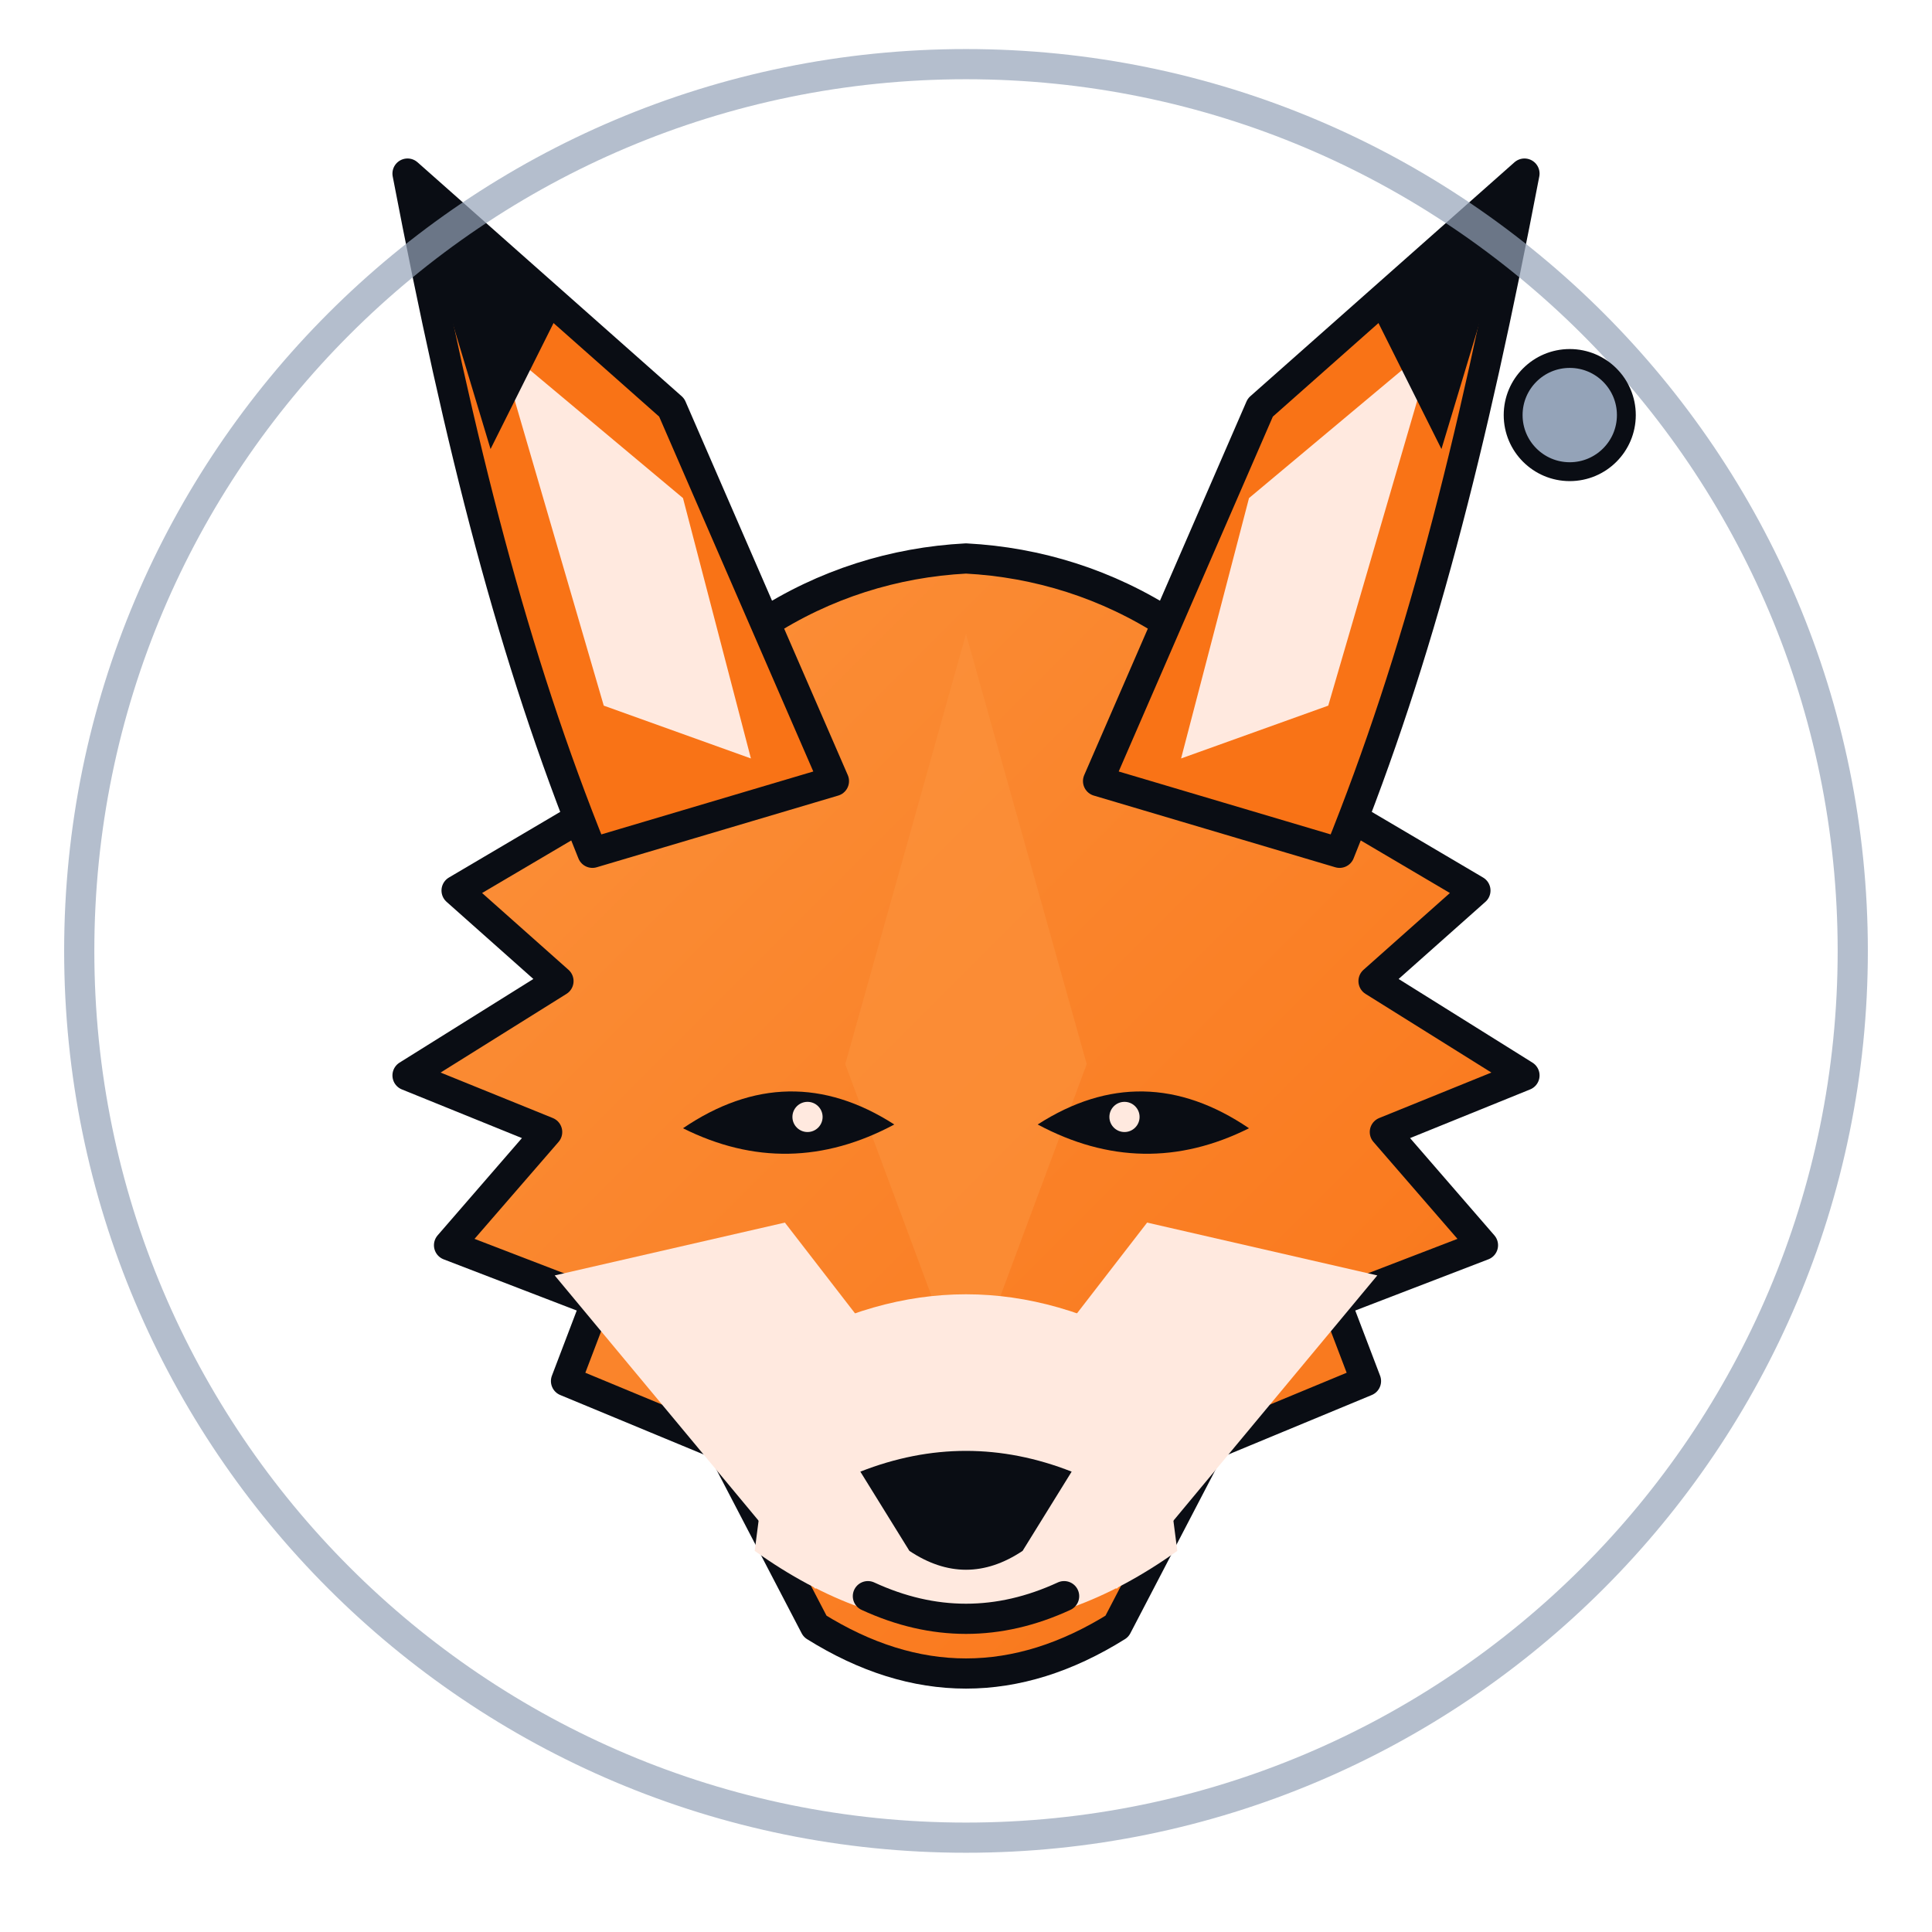
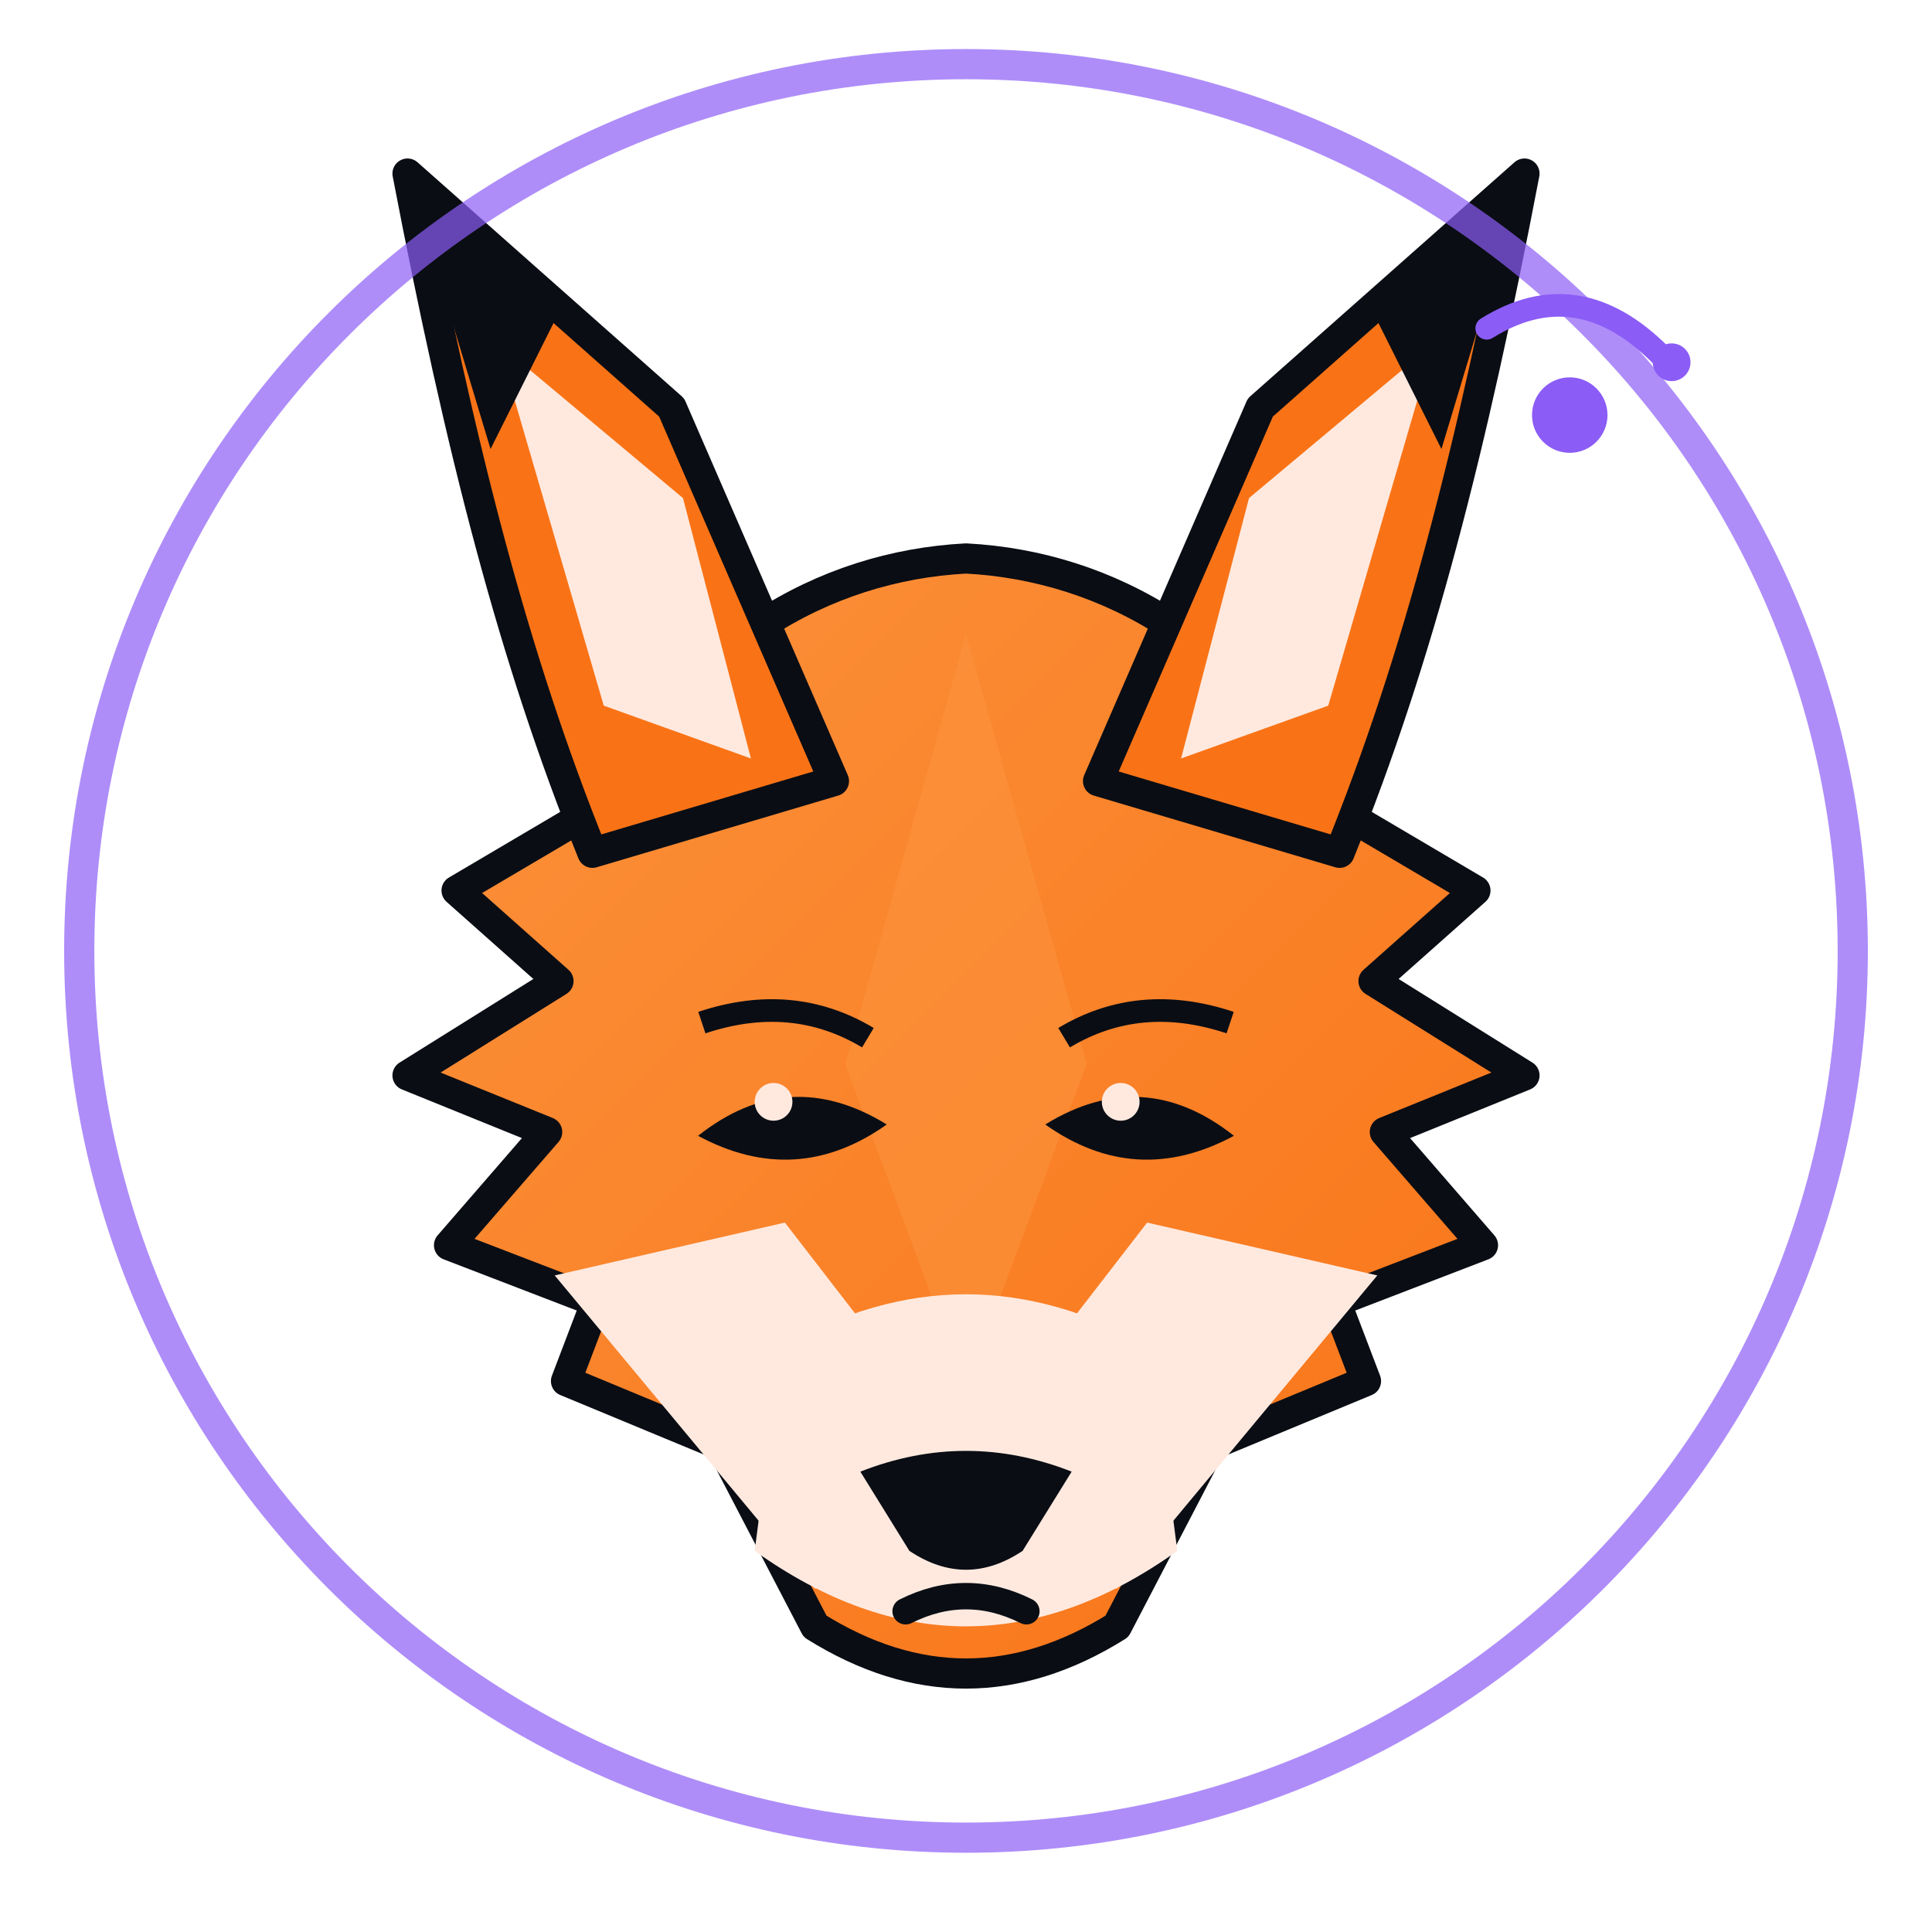
<svg xmlns="http://www.w3.org/2000/svg" width="512" height="512" viewBox="0 0 512 512" data-state="thinking">
  <defs>
    <linearGradient id="fur" x1="0" y1="0" x2="1" y2="1">
      <stop offset="0" stop-color="#fb923c" />
      <stop offset="1" stop-color="#f97316" />
    </linearGradient>
  </defs>
  <g id="body">
    <path d="M256 148 C218 150 182 171 160 213 L121 236 148 260 108 285 145 300 119 330 158 345 150 366 191 383 216 431 Q256 456 296 431 L321 383 362 366 354 345 393 330 367 300 404 285 364 260 391 236 352 213 C330 171 294 150 256 148Z" fill="url(#fur)" stroke="#0a0d14" stroke-width="8" stroke-linejoin="round" />
    <path d="M256 168 L224 282 256 368 288 282Z" fill="#fb923c" opacity="0.58" />
    <path d="M147 338 L208 324 242 368 256 407 216 421Z M365 338 L304 324 270 368 256 407 296 421Z" fill="#ffe9df" />
    <path d="M207 357 Q256 329 305 357 L312 411 Q256 451 200 411Z" fill="#ffe9df" />
    <path d="M228 390 Q256 379 284 390 L271 411 Q256 421 241 411Z" fill="#0a0d14" />
  </g>
  <g id="ears">
    <path d="M157 226 C136 174 122 119 108 46 L178 108 221 207Z M355 226 C376 174 390 119 404 46 L334 108 291 207Z" fill="#f97316" stroke="#0a0d14" stroke-width="8" stroke-linejoin="round" />
    <path d="M160 187 L132 91 181 132 199 201Z M352 187 L380 91 331 132 313 201Z" fill="#ffe9df" />
    <path d="M108 46 149 81 130 119Z M404 46 363 81 382 119Z" fill="#0a0d14" />
  </g>
  <g id="eyes">
-     <path d="M181 299 Q209 280 237 298 Q209 313 181 299Z M331 299 Q303 280 275 298 Q303 313 331 299Z" fill="#0a0d14" />
-     <circle cx="214" cy="296" r="4" fill="#ffe9df" />
-     <circle cx="298" cy="296" r="4" fill="#ffe9df" />
+     <path d="M185 301 Q209 282 235 298 Q211 315 185 301Z M327 301 Q303 282 277 298 Q301 315 327 301Z" fill="#0a0d14" />
+     <circle cx="205" cy="292" r="5" fill="#ffe9df" />
+     <circle cx="297" cy="292" r="5" fill="#ffe9df" />
+     <path d="M186 271 Q210 263 230 275 M282 275 Q302 263 326 271" fill="none" stroke="#0a0d14" stroke-width="6" />
  </g>
  <g id="mouth">
-     <path d="M230 423 Q256 435 282 423" fill="none" stroke="#0a0d14" stroke-width="8" stroke-linecap="round" />
+     <path d="M240 427 Q256 419 272 427" fill="none" stroke="#0a0d14" stroke-width="7" stroke-linecap="round" />
  </g>
  <g id="glow">
-     <circle cx="256" cy="252" r="235" fill="none" stroke="#94a3b8" stroke-width="8" opacity="0.7" />
+     <circle cx="256" cy="252" r="235" fill="none" stroke="#8b5cf6" stroke-width="8" opacity="0.7" />
  </g>
  <g id="badge">
-     <circle cx="416" cy="110" r="15" fill="#94a3b8" stroke="#0a0d14" stroke-width="5" />
+     <circle cx="416" cy="110" r="10" fill="#8b5cf6" />
+     <path d="M394 87 Q418 72 440 94" fill="none" stroke="#8b5cf6" stroke-width="6" stroke-linecap="round" />
+     <circle cx="443" cy="96" r="5" fill="#8b5cf6" />
  </g>
</svg>
